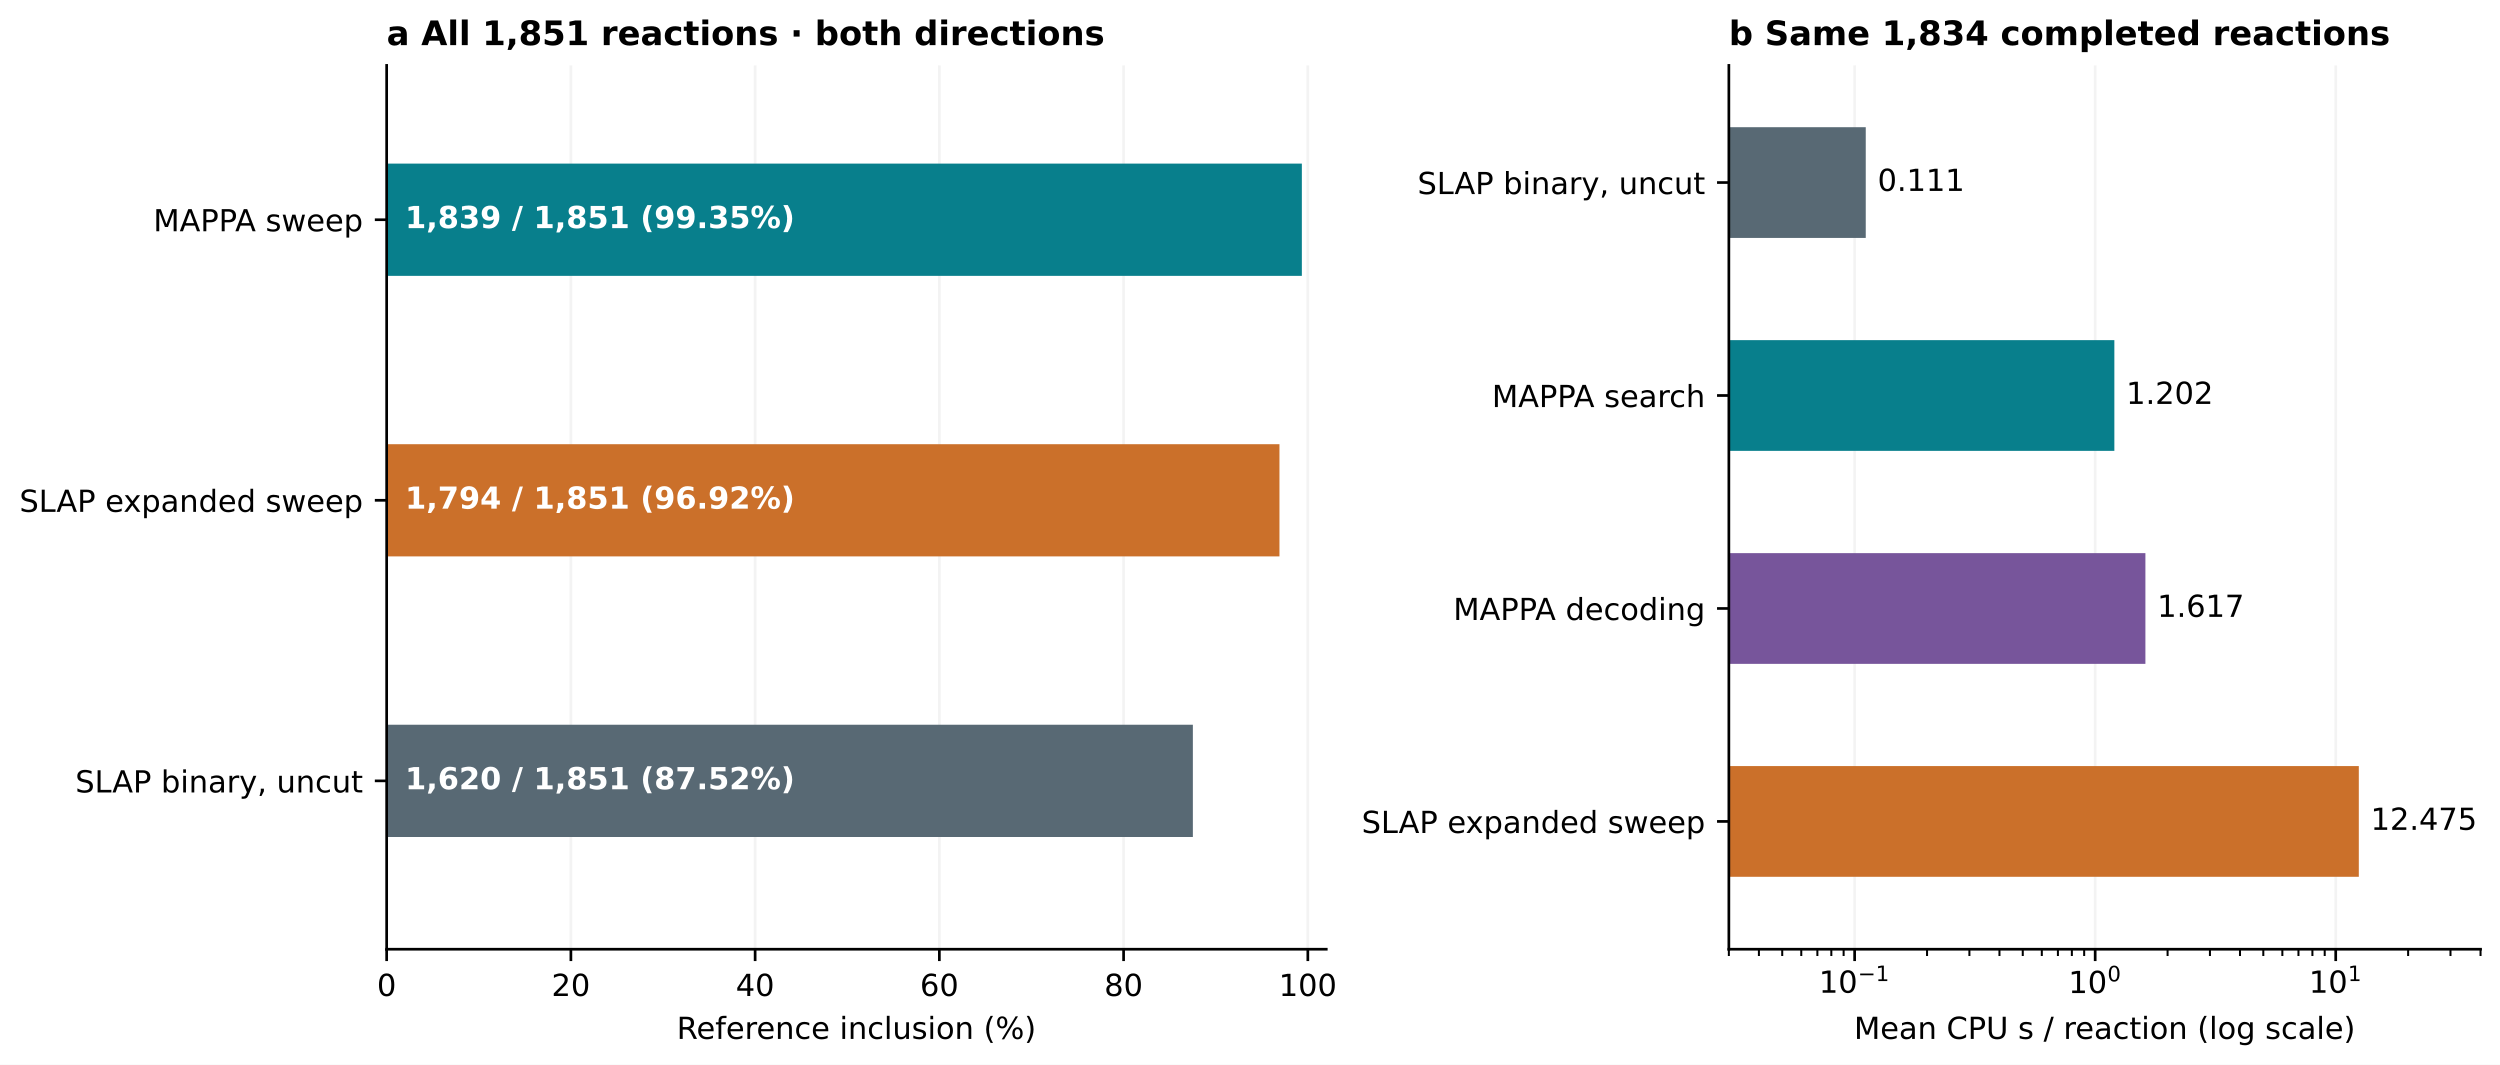
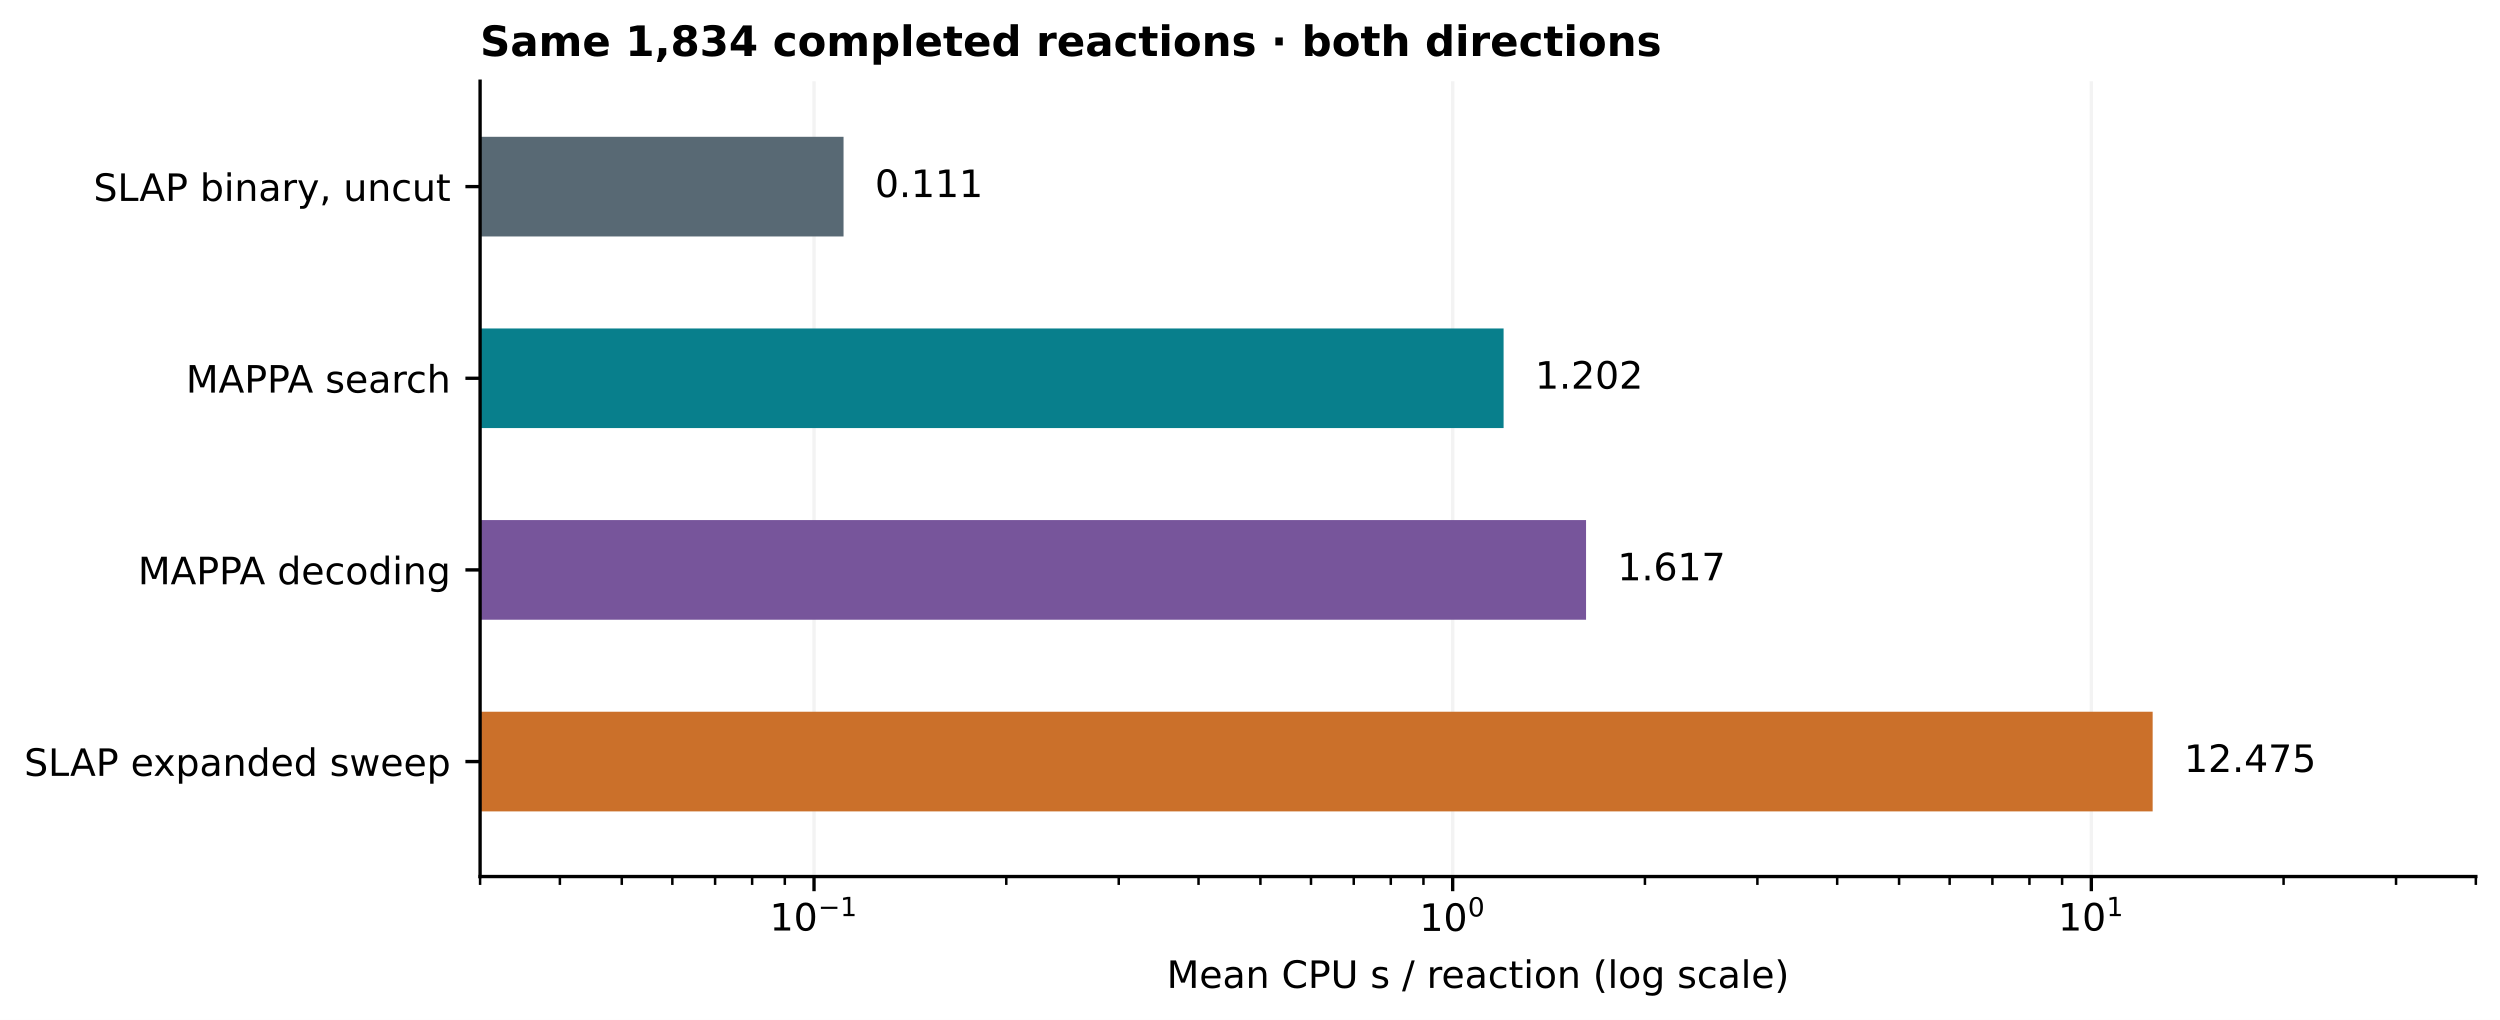
- <svg xmlns="http://www.w3.org/2000/svg" xmlns:xlink="http://www.w3.org/1999/xlink" width="739.92pt" height="315.12pt" viewBox="0 0 739.92 315.12" version="1.1">
+ <svg xmlns="http://www.w3.org/2000/svg" xmlns:xlink="http://www.w3.org/1999/xlink" width="595.92pt" height="243.12pt" viewBox="0 0 595.92 243.12" version="1.1">
  <defs>
    <style type="text/css">*{stroke-linejoin: round; stroke-linecap: butt}</style>
  </defs>
  <g id="figure_1">
    <g id="patch_1">
-       <path d="M 0 315.12  L 739.92 315.12  L 739.92 0  L 0 0  z " style="fill: #ffffff" />
+       <path d="M 0 243.12  L 595.92 243.12  L 595.92 0  L 0 0  z " style="fill: #ffffff" />
    </g>
    <g id="axes_1">
      <g id="patch_2">
-         <path d="M 114.438 280.939  L 392.529 280.939  L 392.529 19.358  L 114.438 19.358  z " style="fill: #ffffff" />
+         <path d="M 114.438 208.939  L 590.16 208.939  L 590.16 19.358  L 114.438 19.358  z " style="fill: #ffffff" />
      </g>
      <g id="matplotlib.axis_1">
        <g id="xtick_1">
          <g id="line2d_1">
-             <path d="M 114.438 280.939  L 114.438 19.358  " clip-path="url(#p5a76da10a0)" style="fill: none; stroke: #b0b0b0; stroke-opacity: 0.15; stroke-width: 0.8; stroke-linecap: square" />
+             <path d="M 194.037 208.939  L 194.037 19.358  " clip-path="url(#pc15ce7ee61)" style="fill: none; stroke: #b0b0b0; stroke-opacity: 0.15; stroke-width: 0.8; stroke-linecap: square" />
          </g>
          <g id="line2d_2">
            <defs>
-               <path id="mea031b9302" d="M 0 0  L 0 3.5  " style="stroke: #000000; stroke-width: 0.8" />
+               <path id="m9d212855a0" d="M 0 0  L 0 3.5  " style="stroke: #000000; stroke-width: 0.8" />
            </defs>
            <g>
-               <use xlink:href="#mea031b9302" x="114.438" y="280.939" style="stroke: #000000; stroke-width: 0.8" />
+               <use xlink:href="#m9d212855a0" x="194.037" y="208.939" style="stroke: #000000; stroke-width: 0.8" />
            </g>
          </g>
          <g id="text_1">
-             <text style="font-size: 9px; font-family: 'DejaVu Sans'; text-anchor: middle" x="114.438" y="294.777" transform="rotate(-0 114.4375 294.7775)">0</text>
-           </g>
-         </g>
-         <g id="xtick_2">
-           <g id="line2d_3">
-             <path d="M 168.965 280.939  L 168.965 19.358  " clip-path="url(#p5a76da10a0)" style="fill: none; stroke: #b0b0b0; stroke-opacity: 0.15; stroke-width: 0.8; stroke-linecap: square" />
-           </g>
-           <g id="line2d_4">
-             <g>
-               <use xlink:href="#mea031b9302" x="168.965" y="280.939" style="stroke: #000000; stroke-width: 0.8" />
-             </g>
-           </g>
-           <g id="text_2">
-             <text style="font-size: 9px; font-family: 'DejaVu Sans'; text-anchor: middle" x="168.965" y="294.777" transform="rotate(-0 168.9652 294.7775)">20</text>
-           </g>
-         </g>
-         <g id="xtick_3">
-           <g id="line2d_5">
-             <path d="M 223.493 280.939  L 223.493 19.358  " clip-path="url(#p5a76da10a0)" style="fill: none; stroke: #b0b0b0; stroke-opacity: 0.15; stroke-width: 0.8; stroke-linecap: square" />
-           </g>
-           <g id="line2d_6">
-             <g>
-               <use xlink:href="#mea031b9302" x="223.493" y="280.939" style="stroke: #000000; stroke-width: 0.8" />
-             </g>
-           </g>
-           <g id="text_3">
-             <text style="font-size: 9px; font-family: 'DejaVu Sans'; text-anchor: middle" x="223.493" y="294.777" transform="rotate(-0 223.4928 294.7775)">40</text>
-           </g>
-         </g>
-         <g id="xtick_4">
-           <g id="line2d_7">
-             <path d="M 278.02 280.939  L 278.02 19.358  " clip-path="url(#p5a76da10a0)" style="fill: none; stroke: #b0b0b0; stroke-opacity: 0.15; stroke-width: 0.8; stroke-linecap: square" />
-           </g>
-           <g id="line2d_8">
-             <g>
-               <use xlink:href="#mea031b9302" x="278.02" y="280.939" style="stroke: #000000; stroke-width: 0.8" />
-             </g>
-           </g>
-           <g id="text_4">
-             <text style="font-size: 9px; font-family: 'DejaVu Sans'; text-anchor: middle" x="278.02" y="294.777" transform="rotate(-0 278.0205 294.7775)">60</text>
-           </g>
-         </g>
-         <g id="xtick_5">
-           <g id="line2d_9">
-             <path d="M 332.548 280.939  L 332.548 19.358  " clip-path="url(#p5a76da10a0)" style="fill: none; stroke: #b0b0b0; stroke-opacity: 0.15; stroke-width: 0.8; stroke-linecap: square" />
-           </g>
-           <g id="line2d_10">
-             <g>
-               <use xlink:href="#mea031b9302" x="332.548" y="280.939" style="stroke: #000000; stroke-width: 0.8" />
-             </g>
-           </g>
-           <g id="text_5">
-             <text style="font-size: 9px; font-family: 'DejaVu Sans'; text-anchor: middle" x="332.548" y="294.777" transform="rotate(-0 332.5481 294.7775)">80</text>
-           </g>
-         </g>
-         <g id="xtick_6">
-           <g id="line2d_11">
-             <path d="M 387.076 280.939  L 387.076 19.358  " clip-path="url(#p5a76da10a0)" style="fill: none; stroke: #b0b0b0; stroke-opacity: 0.15; stroke-width: 0.8; stroke-linecap: square" />
-           </g>
-           <g id="line2d_12">
-             <g>
-               <use xlink:href="#mea031b9302" x="387.076" y="280.939" style="stroke: #000000; stroke-width: 0.8" />
-             </g>
-           </g>
-           <g id="text_6">
-             <text style="font-size: 9px; font-family: 'DejaVu Sans'; text-anchor: middle" x="387.076" y="294.777" transform="rotate(-0 387.0758 294.7775)">100</text>
-           </g>
-         </g>
-         <g id="text_7">
-           <text style="font-size: 9px; font-family: 'DejaVu Sans'; text-anchor: middle" x="253.483" y="307.488" transform="rotate(-0 253.483 307.4878)">Reference inclusion (%)</text>
-         </g>
-       </g>
-       <g id="matplotlib.axis_2">
-         <g id="ytick_1">
-           <g id="line2d_13">
-             <defs>
-               <path id="ma750a4cfc6" d="M 0 0  L -3.5 0  " style="stroke: #000000; stroke-width: 0.8" />
-             </defs>
-             <g>
-               <use xlink:href="#ma750a4cfc6" x="114.438" y="65.031" style="stroke: #000000; stroke-width: 0.8" />
-             </g>
-           </g>
-           <g id="text_8">
-             <text style="font-size: 9px; font-family: 'DejaVu Sans'; text-anchor: end" x="107.438" y="68.451" transform="rotate(-0 107.4375 68.45051)">MAPPA sweep</text>
-           </g>
-         </g>
-         <g id="ytick_2">
-           <g id="line2d_14">
-             <g>
-               <use xlink:href="#ma750a4cfc6" x="114.438" y="148.073" style="stroke: #000000; stroke-width: 0.8" />
-             </g>
-           </g>
-           <g id="text_9">
-             <text style="font-size: 9px; font-family: 'DejaVu Sans'; text-anchor: end" x="107.438" y="151.492" transform="rotate(-0 107.4375 151.4919)">SLAP expanded sweep</text>
-           </g>
-         </g>
-         <g id="ytick_3">
-           <g id="line2d_15">
-             <g>
-               <use xlink:href="#ma750a4cfc6" x="114.438" y="231.114" style="stroke: #000000; stroke-width: 0.8" />
-             </g>
-           </g>
-           <g id="text_10">
-             <text style="font-size: 9px; font-family: 'DejaVu Sans'; text-anchor: end" x="107.438" y="234.533" transform="rotate(-0 107.4375 234.5333)">SLAP binary, uncut</text>
-           </g>
-         </g>
-       </g>
-       <g id="patch_3">
-         <path d="M 114.438 48.423  L 385.308 48.423  L 385.308 81.639  L 114.438 81.639  z " clip-path="url(#p5a76da10a0)" style="fill: #087f8c" />
-       </g>
-       <g id="patch_4">
-         <path d="M 114.438 131.464  L 378.68 131.464  L 378.68 164.681  L 114.438 164.681  z " clip-path="url(#p5a76da10a0)" style="fill: #cb702a" />
-       </g>
-       <g id="patch_5">
-         <path d="M 114.438 214.506  L 353.051 214.506  L 353.051 247.722  L 114.438 247.722  z " clip-path="url(#p5a76da10a0)" style="fill: #586974" />
-       </g>
-       <g id="patch_6">
-         <path d="M 114.438 280.939  L 114.438 19.358  " style="fill: none; stroke: #000000; stroke-width: 0.8; stroke-linejoin: miter; stroke-linecap: square" />
-       </g>
-       <g id="patch_7">
-         <path d="M 114.438 280.939  L 392.529 280.939  " style="fill: none; stroke: #000000; stroke-width: 0.8; stroke-linejoin: miter; stroke-linecap: square" />
-       </g>
-       <g id="text_11">
-         <text style="font-weight: 700; font-size: 9px; font-family: 'DejaVu Sans'; text-anchor: start; fill: #ffffff" x="119.89" y="67.515" transform="rotate(-0 119.8903 67.51465)">1,839 / 1,851  (99.35%)</text>
-       </g>
-       <g id="text_12">
-         <text style="font-weight: 700; font-size: 9px; font-family: 'DejaVu Sans'; text-anchor: start; fill: #ffffff" x="119.89" y="150.556" transform="rotate(-0 119.8903 150.5561)">1,794 / 1,851  (96.92%)</text>
-       </g>
-       <g id="text_13">
-         <text style="font-weight: 700; font-size: 9px; font-family: 'DejaVu Sans'; text-anchor: start; fill: #ffffff" x="119.89" y="233.597" transform="rotate(-0 119.8903 233.5975)">1,620 / 1,851  (87.52%)</text>
-       </g>
-       <g id="text_14">
-         <text style="font-weight: 700; font-size: 10px; font-family: 'DejaVu Sans'; text-anchor: start" x="114.438" y="13.358" transform="rotate(-0 114.4375 13.35844)">a  All 1,851 reactions · both directions</text>
-       </g>
-     </g>
-     <g id="axes_2">
-       <g id="patch_8">
-         <path d="M 511.687 280.939  L 734.16 280.939  L 734.16 19.358  L 511.687 19.358  z " style="fill: #ffffff" />
-       </g>
-       <g id="matplotlib.axis_3">
-         <g id="xtick_7">
-           <g id="line2d_16">
-             <path d="M 548.912 280.939  L 548.912 19.358  " clip-path="url(#pf1fc2d4baa)" style="fill: none; stroke: #b0b0b0; stroke-opacity: 0.15; stroke-width: 0.8; stroke-linecap: square" />
-           </g>
-           <g id="line2d_17">
-             <g>
-               <use xlink:href="#mea031b9302" x="548.912" y="280.939" style="stroke: #000000; stroke-width: 0.8" />
-             </g>
-           </g>
-           <g id="text_15">
-             <g transform="translate(538.3368 294.7775)">
+             <g transform="translate(183.4624 222.7775)">
              <text>
                <tspan x="0" y="-0.961" style="font-size: 9px; font-family: 'DejaVu Sans'">1</tspan>
                <tspan x="5.726" y="-0.961" style="font-size: 9px; font-family: 'DejaVu Sans'">0</tspan>
                <tspan x="11.538" y="-4.406" style="font-size: 6.3px; font-family: 'DejaVu Sans'">−</tspan>
                <tspan x="16.817" y="-4.406" style="font-size: 6.3px; font-family: 'DejaVu Sans'">1</tspan>
              </text>
            </g>
          </g>
        </g>
-         <g id="xtick_8">
-           <g id="line2d_18">
-             <path d="M 620.105 280.939  L 620.105 19.358  " clip-path="url(#pf1fc2d4baa)" style="fill: none; stroke: #b0b0b0; stroke-opacity: 0.15; stroke-width: 0.8; stroke-linecap: square" />
-           </g>
-           <g id="line2d_19">
-             <g>
-               <use xlink:href="#mea031b9302" x="620.105" y="280.939" style="stroke: #000000; stroke-width: 0.8" />
-             </g>
-           </g>
-           <g id="text_16">
-             <g transform="translate(612.1845 294.7775)">
+         <g id="xtick_2">
+           <g id="line2d_3">
+             <path d="M 346.271 208.939  L 346.271 19.358  " clip-path="url(#pc15ce7ee61)" style="fill: none; stroke: #b0b0b0; stroke-opacity: 0.15; stroke-width: 0.8; stroke-linecap: square" />
+           </g>
+           <g id="line2d_4">
+             <g>
+               <use xlink:href="#m9d212855a0" x="346.271" y="208.939" style="stroke: #000000; stroke-width: 0.8" />
+             </g>
+           </g>
+           <g id="text_2">
+             <g transform="translate(338.3515 222.7775)">
              <text>
                <tspan x="0" y="-0.873" style="font-size: 9px; font-family: 'DejaVu Sans'">1</tspan>
                <tspan x="5.726" y="-0.873" style="font-size: 9px; font-family: 'DejaVu Sans'">0</tspan>
                <tspan x="11.538" y="-4.319" style="font-size: 6.3px; font-family: 'DejaVu Sans'">0</tspan>
              </text>
            </g>
          </g>
        </g>
-         <g id="xtick_9">
-           <g id="line2d_20">
-             <path d="M 691.297 280.939  L 691.297 19.358  " clip-path="url(#pf1fc2d4baa)" style="fill: none; stroke: #b0b0b0; stroke-opacity: 0.15; stroke-width: 0.8; stroke-linecap: square" />
-           </g>
-           <g id="line2d_21">
-             <g>
-               <use xlink:href="#mea031b9302" x="691.297" y="280.939" style="stroke: #000000; stroke-width: 0.8" />
-             </g>
-           </g>
-           <g id="text_17">
-             <g transform="translate(683.3772 294.7775)">
+         <g id="xtick_3">
+           <g id="line2d_5">
+             <path d="M 498.506 208.939  L 498.506 19.358  " clip-path="url(#pc15ce7ee61)" style="fill: none; stroke: #b0b0b0; stroke-opacity: 0.15; stroke-width: 0.8; stroke-linecap: square" />
+           </g>
+           <g id="line2d_6">
+             <g>
+               <use xlink:href="#m9d212855a0" x="498.506" y="208.939" style="stroke: #000000; stroke-width: 0.8" />
+             </g>
+           </g>
+           <g id="text_3">
+             <g transform="translate(490.5855 222.7775)">
              <text>
                <tspan x="0" y="-0.961" style="font-size: 9px; font-family: 'DejaVu Sans'">1</tspan>
                <tspan x="5.726" y="-0.961" style="font-size: 9px; font-family: 'DejaVu Sans'">0</tspan>
                <tspan x="11.538" y="-4.406" style="font-size: 6.3px; font-family: 'DejaVu Sans'">1</tspan>
              </text>
            </g>
          </g>
        </g>
+         <g id="xtick_4">
+           <g id="line2d_7">
+             <defs>
+               <path id="m463058914d" d="M 0 0  L 0 2  " style="stroke: #000000; stroke-width: 0.6" />
+             </defs>
+             <g>
+               <use xlink:href="#m463058914d" x="114.438" y="208.939" style="stroke: #000000; stroke-width: 0.6" />
+             </g>
+           </g>
+         </g>
+         <g id="xtick_5">
+           <g id="line2d_8">
+             <g>
+               <use xlink:href="#m463058914d" x="133.457" y="208.939" style="stroke: #000000; stroke-width: 0.6" />
+             </g>
+           </g>
+         </g>
+         <g id="xtick_6">
+           <g id="line2d_9">
+             <g>
+               <use xlink:href="#m463058914d" x="148.21" y="208.939" style="stroke: #000000; stroke-width: 0.6" />
+             </g>
+           </g>
+         </g>
+         <g id="xtick_7">
+           <g id="line2d_10">
+             <g>
+               <use xlink:href="#m463058914d" x="160.265" y="208.939" style="stroke: #000000; stroke-width: 0.6" />
+             </g>
+           </g>
+         </g>
+         <g id="xtick_8">
+           <g id="line2d_11">
+             <g>
+               <use xlink:href="#m463058914d" x="170.456" y="208.939" style="stroke: #000000; stroke-width: 0.6" />
+             </g>
+           </g>
+         </g>
+         <g id="xtick_9">
+           <g id="line2d_12">
+             <g>
+               <use xlink:href="#m463058914d" x="179.284" y="208.939" style="stroke: #000000; stroke-width: 0.6" />
+             </g>
+           </g>
+         </g>
        <g id="xtick_10">
+           <g id="line2d_13">
+             <g>
+               <use xlink:href="#m463058914d" x="187.072" y="208.939" style="stroke: #000000; stroke-width: 0.6" />
+             </g>
+           </g>
+         </g>
+         <g id="xtick_11">
+           <g id="line2d_14">
+             <g>
+               <use xlink:href="#m463058914d" x="239.864" y="208.939" style="stroke: #000000; stroke-width: 0.6" />
+             </g>
+           </g>
+         </g>
+         <g id="xtick_12">
+           <g id="line2d_15">
+             <g>
+               <use xlink:href="#m463058914d" x="266.672" y="208.939" style="stroke: #000000; stroke-width: 0.6" />
+             </g>
+           </g>
+         </g>
+         <g id="xtick_13">
+           <g id="line2d_16">
+             <g>
+               <use xlink:href="#m463058914d" x="285.691" y="208.939" style="stroke: #000000; stroke-width: 0.6" />
+             </g>
+           </g>
+         </g>
+         <g id="xtick_14">
+           <g id="line2d_17">
+             <g>
+               <use xlink:href="#m463058914d" x="300.444" y="208.939" style="stroke: #000000; stroke-width: 0.6" />
+             </g>
+           </g>
+         </g>
+         <g id="xtick_15">
+           <g id="line2d_18">
+             <g>
+               <use xlink:href="#m463058914d" x="312.499" y="208.939" style="stroke: #000000; stroke-width: 0.6" />
+             </g>
+           </g>
+         </g>
+         <g id="xtick_16">
+           <g id="line2d_19">
+             <g>
+               <use xlink:href="#m463058914d" x="322.69" y="208.939" style="stroke: #000000; stroke-width: 0.6" />
+             </g>
+           </g>
+         </g>
+         <g id="xtick_17">
+           <g id="line2d_20">
+             <g>
+               <use xlink:href="#m463058914d" x="331.518" y="208.939" style="stroke: #000000; stroke-width: 0.6" />
+             </g>
+           </g>
+         </g>
+         <g id="xtick_18">
+           <g id="line2d_21">
+             <g>
+               <use xlink:href="#m463058914d" x="339.306" y="208.939" style="stroke: #000000; stroke-width: 0.6" />
+             </g>
+           </g>
+         </g>
+         <g id="xtick_19">
          <g id="line2d_22">
+             <g>
+               <use xlink:href="#m463058914d" x="392.098" y="208.939" style="stroke: #000000; stroke-width: 0.6" />
+             </g>
+           </g>
+         </g>
+         <g id="xtick_20">
+           <g id="line2d_23">
+             <g>
+               <use xlink:href="#m463058914d" x="418.906" y="208.939" style="stroke: #000000; stroke-width: 0.6" />
+             </g>
+           </g>
+         </g>
+         <g id="xtick_21">
+           <g id="line2d_24">
+             <g>
+               <use xlink:href="#m463058914d" x="437.925" y="208.939" style="stroke: #000000; stroke-width: 0.6" />
+             </g>
+           </g>
+         </g>
+         <g id="xtick_22">
+           <g id="line2d_25">
+             <g>
+               <use xlink:href="#m463058914d" x="452.678" y="208.939" style="stroke: #000000; stroke-width: 0.6" />
+             </g>
+           </g>
+         </g>
+         <g id="xtick_23">
+           <g id="line2d_26">
+             <g>
+               <use xlink:href="#m463058914d" x="464.733" y="208.939" style="stroke: #000000; stroke-width: 0.6" />
+             </g>
+           </g>
+         </g>
+         <g id="xtick_24">
+           <g id="line2d_27">
+             <g>
+               <use xlink:href="#m463058914d" x="474.924" y="208.939" style="stroke: #000000; stroke-width: 0.6" />
+             </g>
+           </g>
+         </g>
+         <g id="xtick_25">
+           <g id="line2d_28">
+             <g>
+               <use xlink:href="#m463058914d" x="483.752" y="208.939" style="stroke: #000000; stroke-width: 0.6" />
+             </g>
+           </g>
+         </g>
+         <g id="xtick_26">
+           <g id="line2d_29">
+             <g>
+               <use xlink:href="#m463058914d" x="491.54" y="208.939" style="stroke: #000000; stroke-width: 0.6" />
+             </g>
+           </g>
+         </g>
+         <g id="xtick_27">
+           <g id="line2d_30">
+             <g>
+               <use xlink:href="#m463058914d" x="544.333" y="208.939" style="stroke: #000000; stroke-width: 0.6" />
+             </g>
+           </g>
+         </g>
+         <g id="xtick_28">
+           <g id="line2d_31">
+             <g>
+               <use xlink:href="#m463058914d" x="571.14" y="208.939" style="stroke: #000000; stroke-width: 0.6" />
+             </g>
+           </g>
+         </g>
+         <g id="xtick_29">
+           <g id="line2d_32">
+             <g>
+               <use xlink:href="#m463058914d" x="590.16" y="208.939" style="stroke: #000000; stroke-width: 0.6" />
+             </g>
+           </g>
+         </g>
+         <g id="text_4">
+           <text style="font-size: 9px; font-family: 'DejaVu Sans'; text-anchor: middle" x="352.299" y="235.488" transform="rotate(-0 352.2985 235.4878)">Mean CPU s / reaction (log scale)</text>
+         </g>
+       </g>
+       <g id="matplotlib.axis_2">
+         <g id="ytick_1">
+           <g id="line2d_33">
            <defs>
-               <path id="mfa68a9b936" d="M 0 0  L 0 2  " style="stroke: #000000; stroke-width: 0.6" />
+               <path id="m221abbb1e8" d="M 0 0  L -3.5 0  " style="stroke: #000000; stroke-width: 0.8" />
            </defs>
            <g>
-               <use xlink:href="#mfa68a9b936" x="511.687" y="280.939" style="stroke: #000000; stroke-width: 0.6" />
-             </g>
-           </g>
-         </g>
-         <g id="xtick_11">
-           <g id="line2d_23">
-             <g>
-               <use xlink:href="#mfa68a9b936" x="520.581" y="280.939" style="stroke: #000000; stroke-width: 0.6" />
-             </g>
-           </g>
-         </g>
-         <g id="xtick_12">
-           <g id="line2d_24">
-             <g>
-               <use xlink:href="#mfa68a9b936" x="527.481" y="280.939" style="stroke: #000000; stroke-width: 0.6" />
-             </g>
-           </g>
-         </g>
-         <g id="xtick_13">
-           <g id="line2d_25">
-             <g>
-               <use xlink:href="#mfa68a9b936" x="533.118" y="280.939" style="stroke: #000000; stroke-width: 0.6" />
-             </g>
-           </g>
-         </g>
-         <g id="xtick_14">
-           <g id="line2d_26">
-             <g>
-               <use xlink:href="#mfa68a9b936" x="537.884" y="280.939" style="stroke: #000000; stroke-width: 0.6" />
-             </g>
-           </g>
-         </g>
-         <g id="xtick_15">
-           <g id="line2d_27">
-             <g>
-               <use xlink:href="#mfa68a9b936" x="542.013" y="280.939" style="stroke: #000000; stroke-width: 0.6" />
-             </g>
-           </g>
-         </g>
-         <g id="xtick_16">
-           <g id="line2d_28">
-             <g>
-               <use xlink:href="#mfa68a9b936" x="545.654" y="280.939" style="stroke: #000000; stroke-width: 0.6" />
-             </g>
-           </g>
-         </g>
-         <g id="xtick_17">
-           <g id="line2d_29">
-             <g>
-               <use xlink:href="#mfa68a9b936" x="570.343" y="280.939" style="stroke: #000000; stroke-width: 0.6" />
-             </g>
-           </g>
-         </g>
-         <g id="xtick_18">
-           <g id="line2d_30">
-             <g>
-               <use xlink:href="#mfa68a9b936" x="582.879" y="280.939" style="stroke: #000000; stroke-width: 0.6" />
-             </g>
-           </g>
-         </g>
-         <g id="xtick_19">
-           <g id="line2d_31">
-             <g>
-               <use xlink:href="#mfa68a9b936" x="591.774" y="280.939" style="stroke: #000000; stroke-width: 0.6" />
-             </g>
-           </g>
-         </g>
-         <g id="xtick_20">
-           <g id="line2d_32">
-             <g>
-               <use xlink:href="#mfa68a9b936" x="598.673" y="280.939" style="stroke: #000000; stroke-width: 0.6" />
-             </g>
-           </g>
-         </g>
-         <g id="xtick_21">
-           <g id="line2d_33">
-             <g>
-               <use xlink:href="#mfa68a9b936" x="604.311" y="280.939" style="stroke: #000000; stroke-width: 0.6" />
-             </g>
-           </g>
-         </g>
-         <g id="xtick_22">
+               <use xlink:href="#m221abbb1e8" x="114.438" y="44.484" style="stroke: #000000; stroke-width: 0.8" />
+             </g>
+           </g>
+           <g id="text_5">
+             <text style="font-size: 9px; font-family: 'DejaVu Sans'; text-anchor: end" x="107.438" y="47.903" transform="rotate(-0 107.4375 47.90286)">SLAP binary, uncut</text>
+           </g>
+         </g>
+         <g id="ytick_2">
          <g id="line2d_34">
            <g>
-               <use xlink:href="#mfa68a9b936" x="609.077" y="280.939" style="stroke: #000000; stroke-width: 0.6" />
-             </g>
-           </g>
-         </g>
-         <g id="xtick_23">
+               <use xlink:href="#m221abbb1e8" x="114.438" y="90.166" style="stroke: #000000; stroke-width: 0.8" />
+             </g>
+           </g>
+           <g id="text_6">
+             <text style="font-size: 9px; font-family: 'DejaVu Sans'; text-anchor: end" x="107.438" y="93.585" transform="rotate(-0 107.4375 93.58489)">MAPPA search</text>
+           </g>
+         </g>
+         <g id="ytick_3">
          <g id="line2d_35">
            <g>
-               <use xlink:href="#mfa68a9b936" x="613.205" y="280.939" style="stroke: #000000; stroke-width: 0.6" />
-             </g>
-           </g>
-         </g>
-         <g id="xtick_24">
+               <use xlink:href="#m221abbb1e8" x="114.438" y="135.848" style="stroke: #000000; stroke-width: 0.8" />
+             </g>
+           </g>
+           <g id="text_7">
+             <text style="font-size: 9px; font-family: 'DejaVu Sans'; text-anchor: end" x="107.438" y="139.267" transform="rotate(-0 107.4375 139.2669)">MAPPA decoding</text>
+           </g>
+         </g>
+         <g id="ytick_4">
          <g id="line2d_36">
            <g>
-               <use xlink:href="#mfa68a9b936" x="616.847" y="280.939" style="stroke: #000000; stroke-width: 0.6" />
-             </g>
-           </g>
-         </g>
-         <g id="xtick_25">
-           <g id="line2d_37">
-             <g>
-               <use xlink:href="#mfa68a9b936" x="641.536" y="280.939" style="stroke: #000000; stroke-width: 0.6" />
-             </g>
-           </g>
-         </g>
-         <g id="xtick_26">
-           <g id="line2d_38">
-             <g>
-               <use xlink:href="#mfa68a9b936" x="654.072" y="280.939" style="stroke: #000000; stroke-width: 0.6" />
-             </g>
-           </g>
-         </g>
-         <g id="xtick_27">
-           <g id="line2d_39">
-             <g>
-               <use xlink:href="#mfa68a9b936" x="662.967" y="280.939" style="stroke: #000000; stroke-width: 0.6" />
-             </g>
-           </g>
-         </g>
-         <g id="xtick_28">
-           <g id="line2d_40">
-             <g>
-               <use xlink:href="#mfa68a9b936" x="669.866" y="280.939" style="stroke: #000000; stroke-width: 0.6" />
-             </g>
-           </g>
-         </g>
-         <g id="xtick_29">
-           <g id="line2d_41">
-             <g>
-               <use xlink:href="#mfa68a9b936" x="675.503" y="280.939" style="stroke: #000000; stroke-width: 0.6" />
-             </g>
-           </g>
-         </g>
-         <g id="xtick_30">
-           <g id="line2d_42">
-             <g>
-               <use xlink:href="#mfa68a9b936" x="680.269" y="280.939" style="stroke: #000000; stroke-width: 0.6" />
-             </g>
-           </g>
-         </g>
-         <g id="xtick_31">
-           <g id="line2d_43">
-             <g>
-               <use xlink:href="#mfa68a9b936" x="684.398" y="280.939" style="stroke: #000000; stroke-width: 0.6" />
-             </g>
-           </g>
-         </g>
-         <g id="xtick_32">
-           <g id="line2d_44">
-             <g>
-               <use xlink:href="#mfa68a9b936" x="688.04" y="280.939" style="stroke: #000000; stroke-width: 0.6" />
-             </g>
-           </g>
-         </g>
-         <g id="xtick_33">
-           <g id="line2d_45">
-             <g>
-               <use xlink:href="#mfa68a9b936" x="712.728" y="280.939" style="stroke: #000000; stroke-width: 0.6" />
-             </g>
-           </g>
-         </g>
-         <g id="xtick_34">
-           <g id="line2d_46">
-             <g>
-               <use xlink:href="#mfa68a9b936" x="725.265" y="280.939" style="stroke: #000000; stroke-width: 0.6" />
-             </g>
-           </g>
-         </g>
-         <g id="xtick_35">
-           <g id="line2d_47">
-             <g>
-               <use xlink:href="#mfa68a9b936" x="734.16" y="280.939" style="stroke: #000000; stroke-width: 0.6" />
-             </g>
-           </g>
-         </g>
-         <g id="text_18">
-           <text style="font-size: 9px; font-family: 'DejaVu Sans'; text-anchor: middle" x="622.923" y="307.488" transform="rotate(-0 622.9231 307.4878)">Mean CPU s / reaction (log scale)</text>
-         </g>
-       </g>
-       <g id="matplotlib.axis_4">
-         <g id="ytick_4">
-           <g id="line2d_48">
-             <g>
-               <use xlink:href="#ma750a4cfc6" x="511.687" y="54.026" style="stroke: #000000; stroke-width: 0.8" />
-             </g>
-           </g>
-           <g id="text_19">
-             <text style="font-size: 9px; font-family: 'DejaVu Sans'; text-anchor: end" x="504.687" y="57.445" transform="rotate(-0 504.6867 57.44502)">SLAP binary, uncut</text>
-           </g>
-         </g>
-         <g id="ytick_5">
-           <g id="line2d_49">
-             <g>
-               <use xlink:href="#ma750a4cfc6" x="511.687" y="117.057" style="stroke: #000000; stroke-width: 0.8" />
-             </g>
-           </g>
-           <g id="text_20">
-             <text style="font-size: 9px; font-family: 'DejaVu Sans'; text-anchor: end" x="504.687" y="120.476" transform="rotate(-0 504.6867 120.4765)">MAPPA search</text>
-           </g>
-         </g>
-         <g id="ytick_6">
-           <g id="line2d_50">
-             <g>
-               <use xlink:href="#ma750a4cfc6" x="511.687" y="180.089" style="stroke: #000000; stroke-width: 0.8" />
-             </g>
-           </g>
-           <g id="text_21">
-             <text style="font-size: 9px; font-family: 'DejaVu Sans'; text-anchor: end" x="504.687" y="183.508" transform="rotate(-0 504.6867 183.5079)">MAPPA decoding</text>
-           </g>
-         </g>
-         <g id="ytick_7">
-           <g id="line2d_51">
-             <g>
-               <use xlink:href="#ma750a4cfc6" x="511.687" y="243.12" style="stroke: #000000; stroke-width: 0.8" />
-             </g>
-           </g>
-           <g id="text_22">
-             <text style="font-size: 9px; font-family: 'DejaVu Sans'; text-anchor: end" x="504.687" y="246.539" transform="rotate(-0 504.6867 246.5393)">SLAP expanded sweep</text>
-           </g>
-         </g>
-       </g>
-       <g id="patch_9">
-         <path d="M -70572.598 37.638  L 552.203 37.638  L 552.203 70.414  L -70572.598 70.414  z " clip-path="url(#pf1fc2d4baa)" style="fill: #586974" />
-       </g>
-       <g id="patch_10">
-         <path d="M -70572.598 100.669  L 625.781 100.669  L 625.781 133.445  L -70572.598 133.445  z " clip-path="url(#pf1fc2d4baa)" style="fill: #087f8c" />
-       </g>
-       <g id="patch_11">
-         <path d="M -70572.598 163.7  L 634.972 163.7  L 634.972 196.477  L -70572.598 196.477  z " clip-path="url(#pf1fc2d4baa)" style="fill: #77559b" />
-       </g>
-       <g id="patch_12">
-         <path d="M -70572.598 226.732  L 698.134 226.732  L 698.134 259.508  L -70572.598 259.508  z " clip-path="url(#pf1fc2d4baa)" style="fill: #cb702a" />
-       </g>
-       <g id="patch_13">
-         <path d="M 511.687 280.939  L 511.687 19.358  " style="fill: none; stroke: #000000; stroke-width: 0.8; stroke-linejoin: miter; stroke-linecap: square" />
-       </g>
-       <g id="patch_14">
-         <path d="M 511.687 280.939  L 734.16 280.939  " style="fill: none; stroke: #000000; stroke-width: 0.8; stroke-linejoin: miter; stroke-linecap: square" />
-       </g>
-       <g id="text_23">
-         <text style="font-size: 9px; font-family: 'DejaVu Sans'; text-anchor: start" x="555.707" y="56.509" transform="rotate(-0 555.7071 56.50917)">0.111</text>
-       </g>
-       <g id="text_24">
-         <text style="font-size: 9px; font-family: 'DejaVu Sans'; text-anchor: start" x="629.284" y="119.541" transform="rotate(-0 629.2845 119.5406)">1.202</text>
-       </g>
-       <g id="text_25">
-         <text style="font-size: 9px; font-family: 'DejaVu Sans'; text-anchor: start" x="638.476" y="182.572" transform="rotate(-0 638.4759 182.572)">1.617</text>
-       </g>
-       <g id="text_26">
-         <text style="font-size: 9px; font-family: 'DejaVu Sans'; text-anchor: start" x="701.638" y="245.603" transform="rotate(-0 701.6381 245.6035)">12.475</text>
-       </g>
-       <g id="text_27">
-         <text style="font-weight: 700; font-size: 10px; font-family: 'DejaVu Sans'; text-anchor: start" x="511.687" y="13.358" transform="rotate(-0 511.6867 13.35844)">b  Same 1,834 completed reactions</text>
+               <use xlink:href="#m221abbb1e8" x="114.438" y="181.53" style="stroke: #000000; stroke-width: 0.8" />
+             </g>
+           </g>
+           <g id="text_8">
+             <text style="font-size: 9px; font-family: 'DejaVu Sans'; text-anchor: end" x="107.438" y="184.949" transform="rotate(-0 107.4375 184.949)">SLAP expanded sweep</text>
+           </g>
+         </g>
+       </g>
+       <g id="patch_3">
+         <path d="M -151887.759 32.606  L 201.075 32.606  L 201.075 56.361  L -151887.759 56.361  z " clip-path="url(#pc15ce7ee61)" style="fill: #586974" />
+       </g>
+       <g id="patch_4">
+         <path d="M -151887.759 78.288  L 358.409 78.288  L 358.409 102.043  L -151887.759 102.043  z " clip-path="url(#pc15ce7ee61)" style="fill: #087f8c" />
+       </g>
+       <g id="patch_5">
+         <path d="M -151887.759 123.97  L 378.063 123.97  L 378.063 147.725  L -151887.759 147.725  z " clip-path="url(#pc15ce7ee61)" style="fill: #77559b" />
+       </g>
+       <g id="patch_6">
+         <path d="M -151887.759 169.652  L 513.125 169.652  L 513.125 193.407  L -151887.759 193.407  z " clip-path="url(#pc15ce7ee61)" style="fill: #cb702a" />
+       </g>
+       <g id="patch_7">
+         <path d="M 114.438 208.939  L 114.438 19.358  " style="fill: none; stroke: #000000; stroke-width: 0.8; stroke-linejoin: miter; stroke-linecap: square" />
+       </g>
+       <g id="patch_8">
+         <path d="M 114.438 208.939  L 590.16 208.939  " style="fill: none; stroke: #000000; stroke-width: 0.8; stroke-linejoin: miter; stroke-linecap: square" />
+       </g>
+       <g id="text_9">
+         <text style="font-size: 9px; font-family: 'DejaVu Sans'; text-anchor: start" x="208.568" y="46.967" transform="rotate(-0 208.5679 46.967)">0.111</text>
+       </g>
+       <g id="text_10">
+         <text style="font-size: 9px; font-family: 'DejaVu Sans'; text-anchor: start" x="365.901" y="92.649" transform="rotate(-0 365.9013 92.64903)">1.202</text>
+       </g>
+       <g id="text_11">
+         <text style="font-size: 9px; font-family: 'DejaVu Sans'; text-anchor: start" x="385.556" y="138.331" transform="rotate(-0 385.5556 138.3311)">1.617</text>
+       </g>
+       <g id="text_12">
+         <text style="font-size: 9px; font-family: 'DejaVu Sans'; text-anchor: start" x="520.618" y="184.013" transform="rotate(-0 520.6178 184.0131)">12.475</text>
+       </g>
+       <g id="text_13">
+         <text style="font-weight: 700; font-size: 10px; font-family: 'DejaVu Sans'; text-anchor: start" x="114.438" y="13.358" transform="rotate(-0 114.4375 13.35844)">Same 1,834 completed reactions · both directions</text>
      </g>
    </g>
  </g>
  <defs>
-     <clipPath id="p5a76da10a0">
-       <rect x="114.438" y="19.358" width="278.091" height="261.58" />
-     </clipPath>
-     <clipPath id="pf1fc2d4baa">
-       <rect x="511.687" y="19.358" width="222.473" height="261.58" />
+     <clipPath id="pc15ce7ee61">
+       <rect x="114.438" y="19.358" width="475.722" height="189.58" />
    </clipPath>
  </defs>
</svg>
